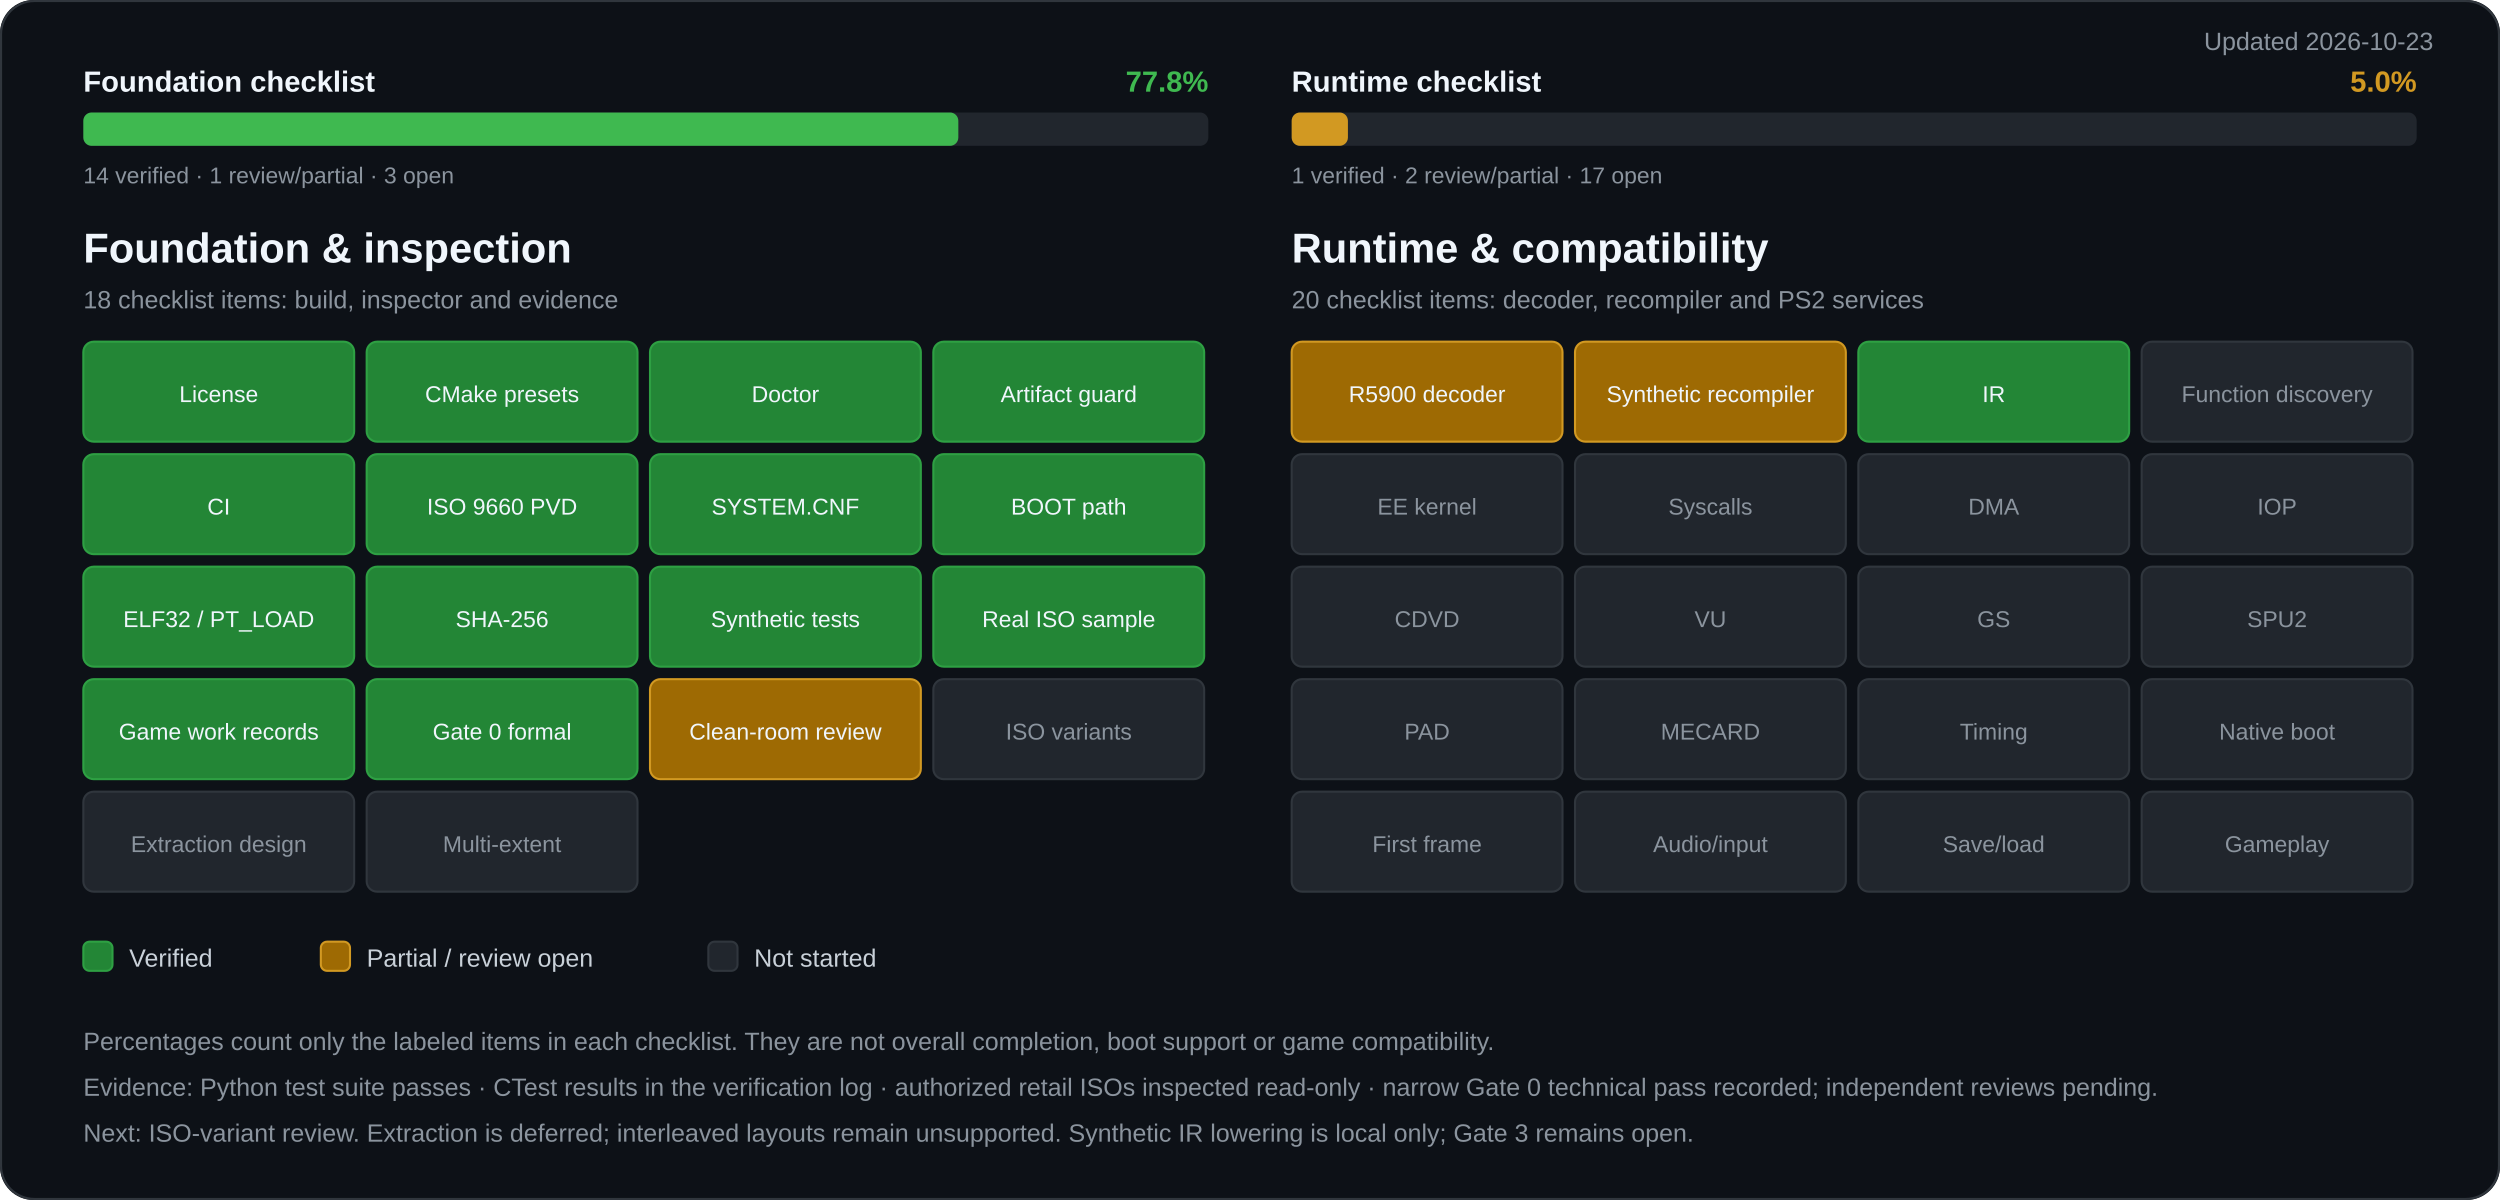
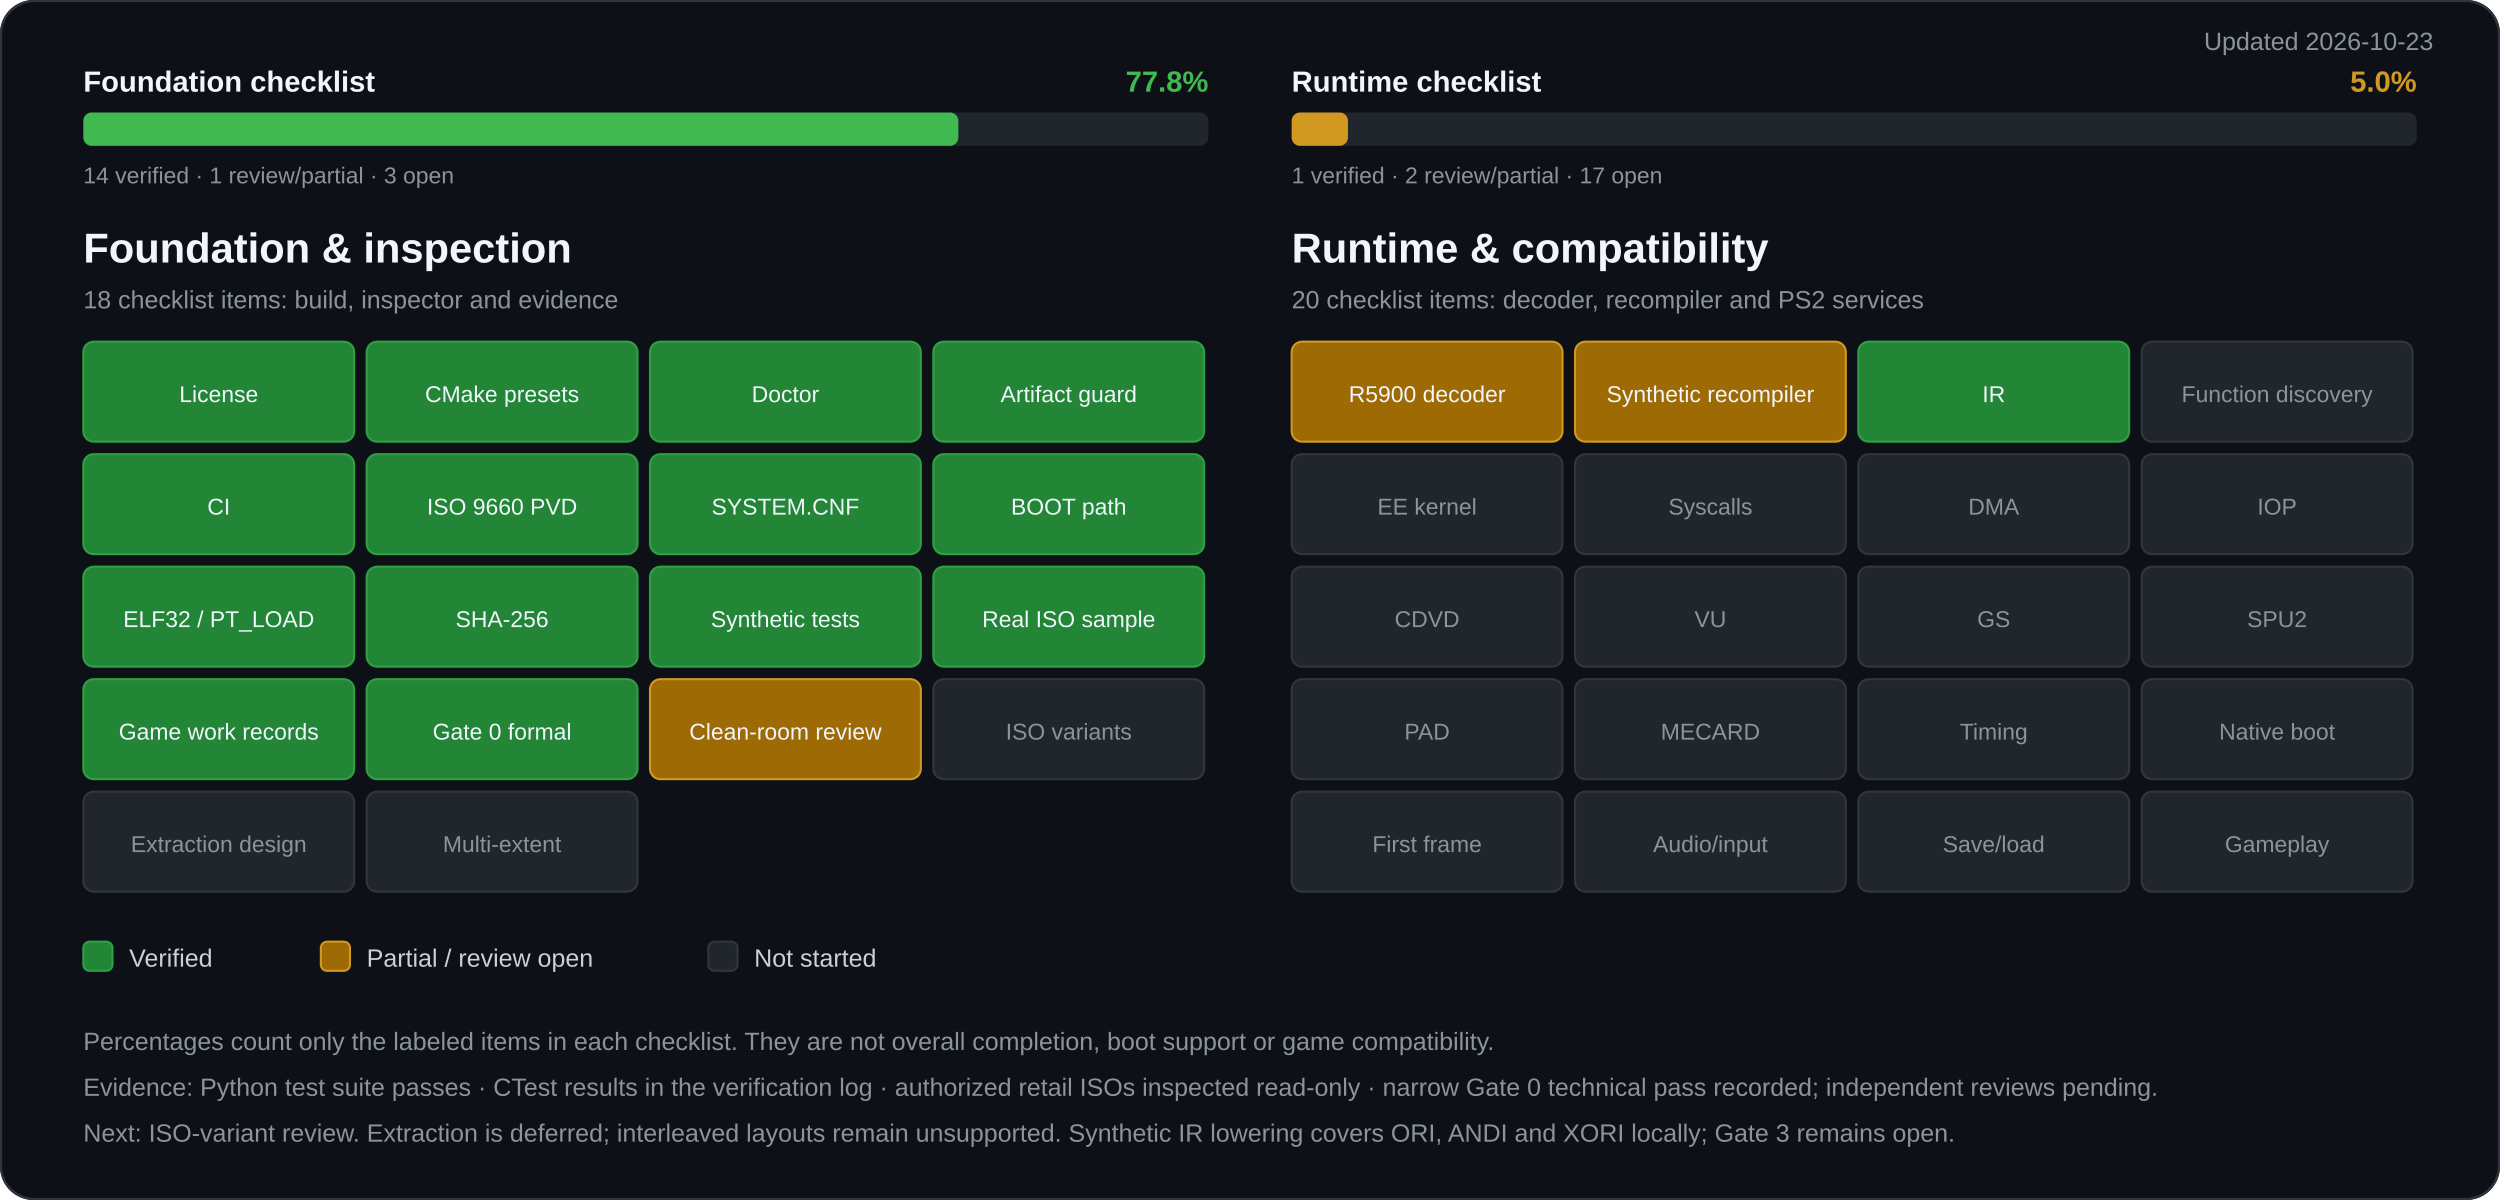
<svg xmlns="http://www.w3.org/2000/svg" width="1200" height="576" viewBox="0 0 1200 576" role="img" aria-labelledby="rptp-progress-title rptp-progress-desc">
  <rect width="1200" height="576" rx="16" fill="#0d1117" />
  <rect x="0.5" y="0.5" width="1199" height="575" rx="16" fill="none" stroke="#30363d" />
  <g font-family="Segoe UI, Arial, sans-serif">
    <text x="1168" y="24" text-anchor="end" font-size="12" fill="#8b949e">Updated 2026-10-23</text>
    <text x="40" y="44" font-size="14" font-weight="600" fill="#f0f6fc">Foundation checklist</text>
    <text x="580" y="44" text-anchor="end" font-size="14" font-weight="700" fill="#3fb950">77.8%</text>
    <rect x="40" y="54" width="540" height="16" rx="4" fill="#21262d" />
    <rect x="40" y="54" width="420.0" height="16" rx="4" fill="#3fb950" />
    <text x="40" y="88" font-size="11" fill="#8b949e">14 verified · 1 review/partial · 3 open</text>
    <text x="620" y="44" font-size="14" font-weight="600" fill="#f0f6fc">Runtime checklist</text>
    <text x="1160" y="44" text-anchor="end" font-size="14" font-weight="700" fill="#d29922">5.0%</text>
    <rect x="620" y="54" width="540" height="16" rx="4" fill="#21262d" />
    <rect x="620" y="54" width="27.0" height="16" rx="4" fill="#d29922" />
    <text x="620" y="88" font-size="11" fill="#8b949e">1 verified · 2 review/partial · 17 open</text>
    <text x="40" y="126" font-size="20" font-weight="700" fill="#f0f6fc">Foundation &amp; inspection</text>
    <text x="40" y="148" font-size="12" fill="#8b949e">18 checklist items: build, inspector and evidence</text>
    <text x="620" y="126" font-size="20" font-weight="700" fill="#f0f6fc">Runtime &amp; compatibility</text>
    <text x="620" y="148" font-size="12" fill="#8b949e">20 checklist items: decoder, recompiler and PS2 services</text>
    <rect x="40" y="164" width="130" height="48" rx="5" fill="#238636" stroke="#2ea043" />
    <text x="105" y="193" text-anchor="middle" font-size="11" fill="#f0f6fc">License</text>
    <rect x="176" y="164" width="130" height="48" rx="5" fill="#238636" stroke="#2ea043" />
    <text x="241" y="193" text-anchor="middle" font-size="11" fill="#f0f6fc">CMake presets</text>
    <rect x="312" y="164" width="130" height="48" rx="5" fill="#238636" stroke="#2ea043" />
    <text x="377" y="193" text-anchor="middle" font-size="11" fill="#f0f6fc">Doctor</text>
    <rect x="448" y="164" width="130" height="48" rx="5" fill="#238636" stroke="#2ea043" />
    <text x="513" y="193" text-anchor="middle" font-size="11" fill="#f0f6fc">Artifact guard</text>
    <rect x="40" y="218" width="130" height="48" rx="5" fill="#238636" stroke="#2ea043" />
    <text x="105" y="247" text-anchor="middle" font-size="11" fill="#f0f6fc">CI</text>
    <rect x="176" y="218" width="130" height="48" rx="5" fill="#238636" stroke="#2ea043" />
    <text x="241" y="247" text-anchor="middle" font-size="11" fill="#f0f6fc">ISO 9660 PVD</text>
    <rect x="312" y="218" width="130" height="48" rx="5" fill="#238636" stroke="#2ea043" />
    <text x="377" y="247" text-anchor="middle" font-size="11" fill="#f0f6fc">SYSTEM.CNF</text>
    <rect x="448" y="218" width="130" height="48" rx="5" fill="#238636" stroke="#2ea043" />
    <text x="513" y="247" text-anchor="middle" font-size="11" fill="#f0f6fc">BOOT path</text>
    <rect x="40" y="272" width="130" height="48" rx="5" fill="#238636" stroke="#2ea043" />
    <text x="105" y="301" text-anchor="middle" font-size="11" fill="#f0f6fc">ELF32 / PT_LOAD</text>
    <rect x="176" y="272" width="130" height="48" rx="5" fill="#238636" stroke="#2ea043" />
    <text x="241" y="301" text-anchor="middle" font-size="11" fill="#f0f6fc">SHA-256</text>
    <rect x="312" y="272" width="130" height="48" rx="5" fill="#238636" stroke="#2ea043" />
    <text x="377" y="301" text-anchor="middle" font-size="11" fill="#f0f6fc">Synthetic tests</text>
    <rect x="448" y="272" width="130" height="48" rx="5" fill="#238636" stroke="#2ea043" />
    <text x="513" y="301" text-anchor="middle" font-size="11" fill="#f0f6fc">Real ISO sample</text>
    <rect x="40" y="326" width="130" height="48" rx="5" fill="#238636" stroke="#2ea043" />
    <text x="105" y="355" text-anchor="middle" font-size="11" fill="#f0f6fc">Game work records</text>
    <rect x="176" y="326" width="130" height="48" rx="5" fill="#238636" stroke="#2ea043" />
    <text x="241" y="355" text-anchor="middle" font-size="11" fill="#f0f6fc">Gate 0 formal</text>
    <rect x="312" y="326" width="130" height="48" rx="5" fill="#9e6a03" stroke="#d29922" />
    <text x="377" y="355" text-anchor="middle" font-size="11" fill="#f0f6fc">Clean-room review</text>
    <rect x="448" y="326" width="130" height="48" rx="5" fill="#21262d" stroke="#30363d" />
    <text x="513" y="355" text-anchor="middle" font-size="11" fill="#8b949e">ISO variants</text>
    <rect x="40" y="380" width="130" height="48" rx="5" fill="#21262d" stroke="#30363d" />
    <text x="105" y="409" text-anchor="middle" font-size="11" fill="#8b949e">Extraction design</text>
    <rect x="176" y="380" width="130" height="48" rx="5" fill="#21262d" stroke="#30363d" />
    <text x="241" y="409" text-anchor="middle" font-size="11" fill="#8b949e">Multi-extent</text>
    <rect x="620" y="164" width="130" height="48" rx="5" fill="#9e6a03" stroke="#d29922" />
    <text x="685" y="193" text-anchor="middle" font-size="11" fill="#f0f6fc">R5900 decoder</text>
    <rect x="756" y="164" width="130" height="48" rx="5" fill="#9e6a03" stroke="#d29922" />
    <text x="821" y="193" text-anchor="middle" font-size="11" fill="#f0f6fc">Synthetic recompiler</text>
    <rect x="892" y="164" width="130" height="48" rx="5" fill="#238636" stroke="#2ea043" />
    <text x="957" y="193" text-anchor="middle" font-size="11" fill="#f0f6fc">IR</text>
    <rect x="1028" y="164" width="130" height="48" rx="5" fill="#21262d" stroke="#30363d" />
    <text x="1093" y="193" text-anchor="middle" font-size="11" fill="#8b949e">Function discovery</text>
    <rect x="620" y="218" width="130" height="48" rx="5" fill="#21262d" stroke="#30363d" />
    <text x="685" y="247" text-anchor="middle" font-size="11" fill="#8b949e">EE kernel</text>
    <rect x="756" y="218" width="130" height="48" rx="5" fill="#21262d" stroke="#30363d" />
    <text x="821" y="247" text-anchor="middle" font-size="11" fill="#8b949e">Syscalls</text>
    <rect x="892" y="218" width="130" height="48" rx="5" fill="#21262d" stroke="#30363d" />
    <text x="957" y="247" text-anchor="middle" font-size="11" fill="#8b949e">DMA</text>
    <rect x="1028" y="218" width="130" height="48" rx="5" fill="#21262d" stroke="#30363d" />
    <text x="1093" y="247" text-anchor="middle" font-size="11" fill="#8b949e">IOP</text>
    <rect x="620" y="272" width="130" height="48" rx="5" fill="#21262d" stroke="#30363d" />
    <text x="685" y="301" text-anchor="middle" font-size="11" fill="#8b949e">CDVD</text>
    <rect x="756" y="272" width="130" height="48" rx="5" fill="#21262d" stroke="#30363d" />
    <text x="821" y="301" text-anchor="middle" font-size="11" fill="#8b949e">VU</text>
    <rect x="892" y="272" width="130" height="48" rx="5" fill="#21262d" stroke="#30363d" />
    <text x="957" y="301" text-anchor="middle" font-size="11" fill="#8b949e">GS</text>
    <rect x="1028" y="272" width="130" height="48" rx="5" fill="#21262d" stroke="#30363d" />
    <text x="1093" y="301" text-anchor="middle" font-size="11" fill="#8b949e">SPU2</text>
    <rect x="620" y="326" width="130" height="48" rx="5" fill="#21262d" stroke="#30363d" />
    <text x="685" y="355" text-anchor="middle" font-size="11" fill="#8b949e">PAD</text>
    <rect x="756" y="326" width="130" height="48" rx="5" fill="#21262d" stroke="#30363d" />
    <text x="821" y="355" text-anchor="middle" font-size="11" fill="#8b949e">MECARD</text>
    <rect x="892" y="326" width="130" height="48" rx="5" fill="#21262d" stroke="#30363d" />
    <text x="957" y="355" text-anchor="middle" font-size="11" fill="#8b949e">Timing</text>
    <rect x="1028" y="326" width="130" height="48" rx="5" fill="#21262d" stroke="#30363d" />
    <text x="1093" y="355" text-anchor="middle" font-size="11" fill="#8b949e">Native boot</text>
    <rect x="620" y="380" width="130" height="48" rx="5" fill="#21262d" stroke="#30363d" />
    <text x="685" y="409" text-anchor="middle" font-size="11" fill="#8b949e">First frame</text>
    <rect x="756" y="380" width="130" height="48" rx="5" fill="#21262d" stroke="#30363d" />
    <text x="821" y="409" text-anchor="middle" font-size="11" fill="#8b949e">Audio/input</text>
    <rect x="892" y="380" width="130" height="48" rx="5" fill="#21262d" stroke="#30363d" />
    <text x="957" y="409" text-anchor="middle" font-size="11" fill="#8b949e">Save/load</text>
    <rect x="1028" y="380" width="130" height="48" rx="5" fill="#21262d" stroke="#30363d" />
    <text x="1093" y="409" text-anchor="middle" font-size="11" fill="#8b949e">Gameplay</text>
    <rect x="40" y="452" width="14" height="14" rx="3" fill="#238636" stroke="#2ea043" />
    <text x="62" y="464" font-size="12" fill="#c9d1d9">Verified</text>
    <rect x="154" y="452" width="14" height="14" rx="3" fill="#9e6a03" stroke="#d29922" />
    <text x="176" y="464" font-size="12" fill="#c9d1d9">Partial / review open</text>
    <rect x="340" y="452" width="14" height="14" rx="3" fill="#21262d" stroke="#30363d" />
    <text x="362" y="464" font-size="12" fill="#c9d1d9">Not started</text>
    <text x="40" y="504" font-size="12" fill="#8b949e">Percentages count only the labeled items in each checklist. They are not overall completion, boot support or game compatibility.</text>
    <text x="40" y="526" font-size="12" fill="#8b949e">Evidence: Python test suite passes · CTest results in the verification log · authorized retail ISOs inspected read-only · narrow Gate 0 technical pass recorded; independent reviews pending.</text>
-     <text x="40" y="548" font-size="12" fill="#8b949e">Next: ISO-variant review. Extraction is deferred; interleaved layouts remain unsupported. Synthetic IR lowering is local only; Gate 3 remains open.</text>
+     <text x="40" y="548" font-size="12" fill="#8b949e">Next: ISO-variant review. Extraction is deferred; interleaved layouts remain unsupported. Synthetic IR lowering covers ORI, ANDI and XORI locally; Gate 3 remains open.</text>
  </g>
</svg>
